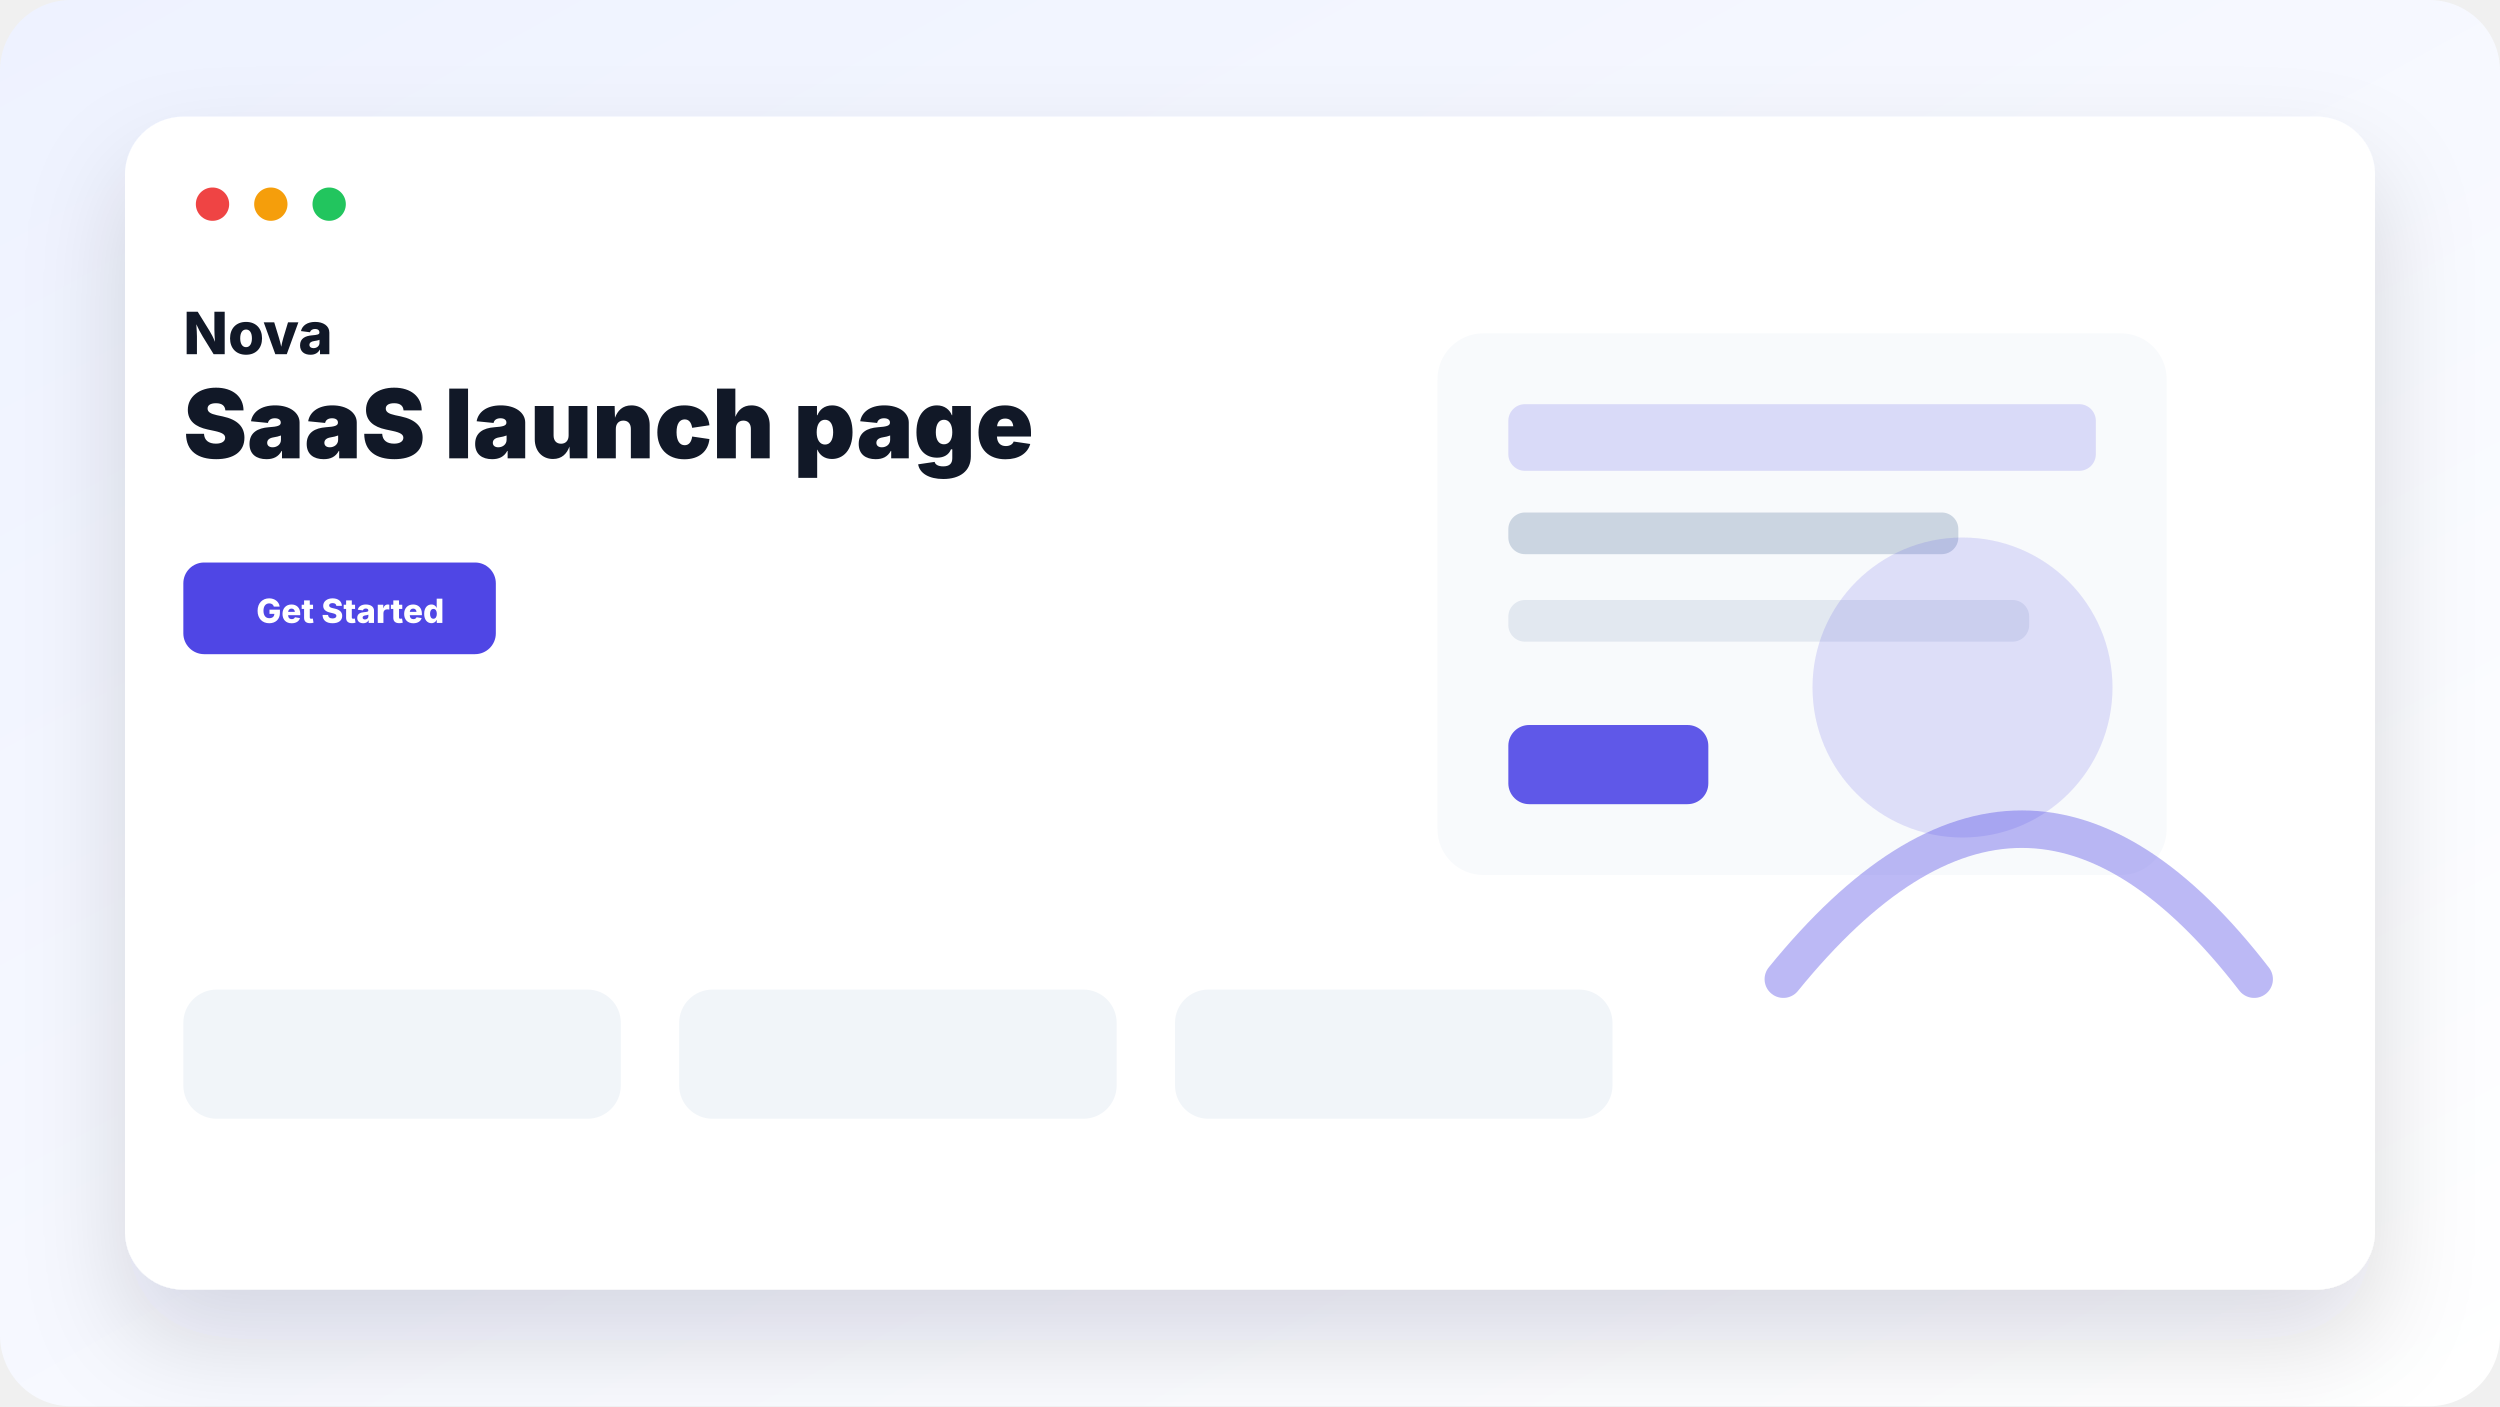
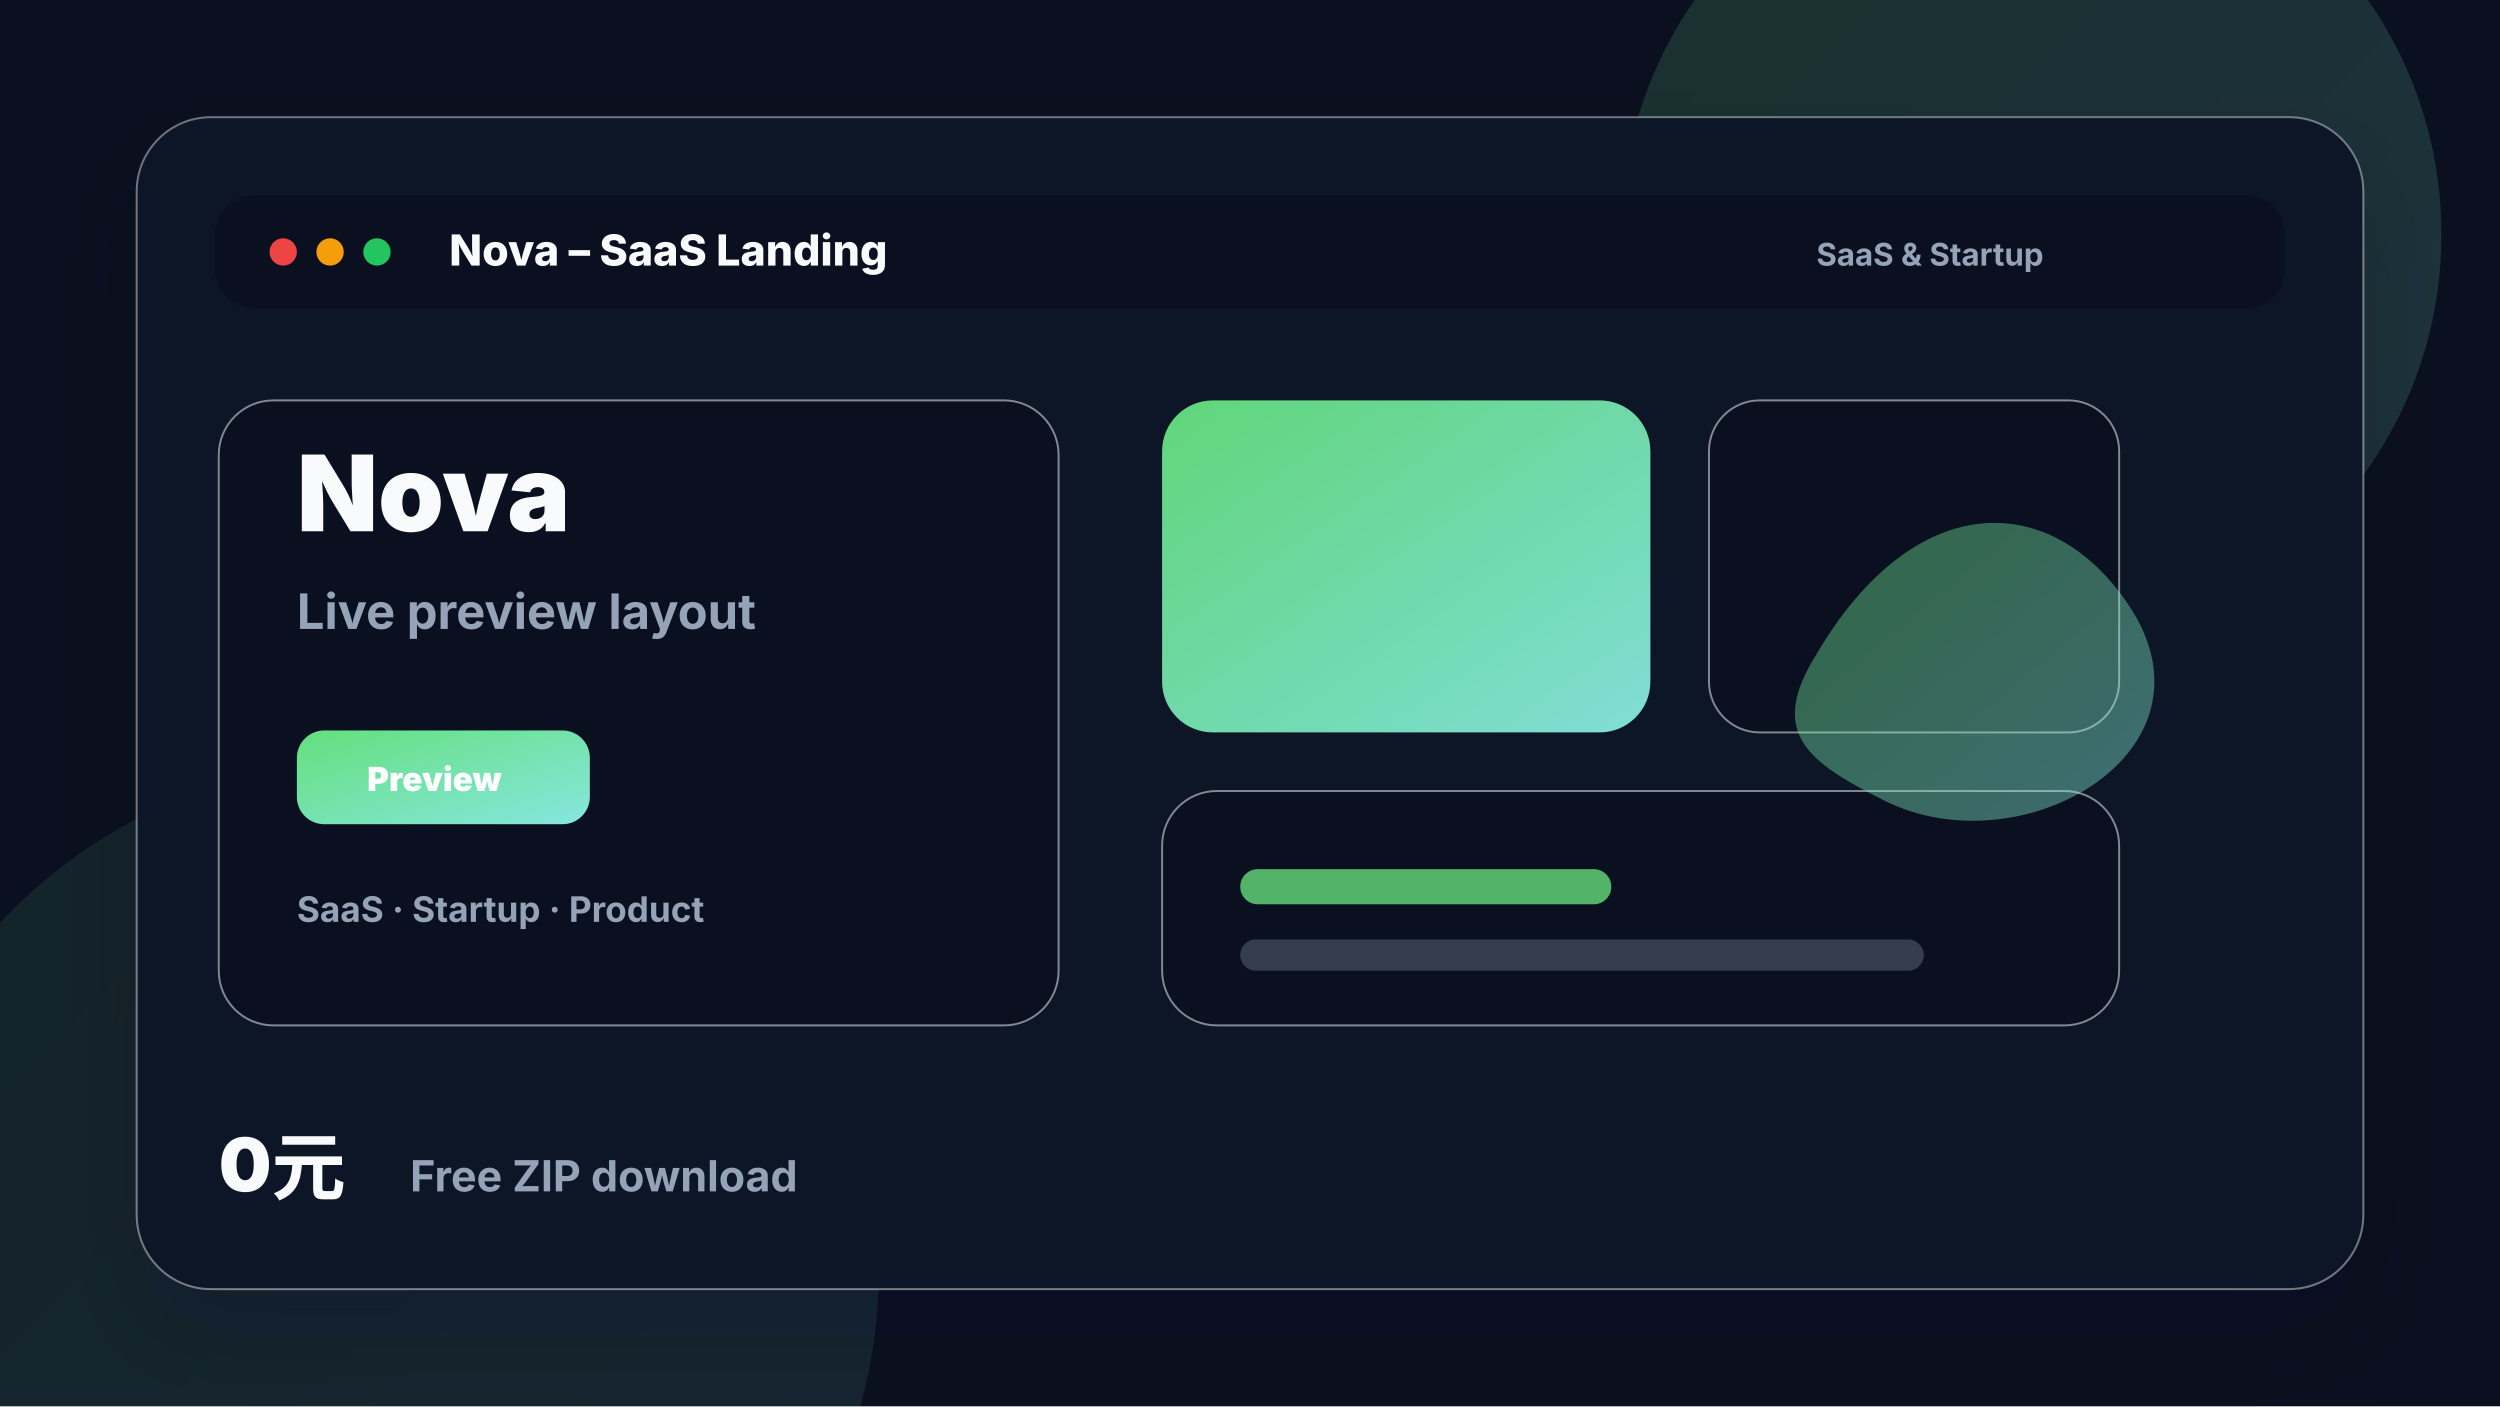
- <svg xmlns="http://www.w3.org/2000/svg" width="1200" height="675" viewBox="0 0 1200 675">
+ <svg xmlns="http://www.w3.org/2000/svg" width="1280" height="720" viewBox="0 0 1280 720" role="img" aria-label="Nova – SaaS Landing preview">
  <defs>
    <linearGradient id="g" x1="0" y1="0" x2="1" y2="1">
-       <stop offset="0" stop-color="#eef2ff" />
-       <stop offset="1" stop-color="#ffffff" />
+       <stop offset="0" stop-color="rgb(105,234,129)" stop-opacity="0.95" />
+       <stop offset="1" stop-color="rgb(144,249,239)" stop-opacity="0.92" />
    </linearGradient>
-     <filter id="s" x="-20%" y="-20%" width="140%" height="140%">
-       <feDropShadow dx="0" dy="24" stdDeviation="24" flood-color="#0f172a" flood-opacity="0.14" />
+     <filter id="shadow" x="-20%" y="-20%" width="140%" height="140%">
+       <feDropShadow dx="0" dy="24" stdDeviation="24" flood-color="#0f172a" flood-opacity="0.18" />
    </filter>
  </defs>
-   <rect width="1200" height="675" rx="34" fill="url(#g)" />
-   <rect x="60" y="56" width="1080" height="563" rx="28" fill="#fff" filter="url(#s)" />
-   <circle cx="102" cy="98" r="8" fill="#ef4444" />
-   <circle cx="130" cy="98" r="8" fill="#f59e0b" />
-   <circle cx="158" cy="98" r="8" fill="#22c55e" />
-   <text x="88" y="170" font-family="Inter, Arial, sans-serif" font-size="28" font-weight="800" fill="#111827">Nova</text>
-   <text x="88" y="220" font-family="Inter, Arial, sans-serif" font-size="46" font-weight="900" fill="#111827">SaaS launch page</text>
-   <rect x="88" y="270" width="150" height="44" rx="10" fill="#4f46e5" />
-   <text x="123" y="299" font-family="Inter, Arial, sans-serif" font-size="16" font-weight="800" fill="#fff">Get Started</text>
-   <rect x="690" y="160" width="350" height="260" rx="22" fill="#f8fafc" />
-   <rect x="724" y="194" width="282" height="32" rx="8" fill="#4f46e5" opacity="0.18" />
-   <rect x="724" y="246" width="216" height="20" rx="8" fill="#cbd5e1" />
-   <rect x="724" y="288" width="250" height="20" rx="8" fill="#e2e8f0" />
-   <rect x="724" y="348" width="96" height="38" rx="10" fill="#4f46e5" opacity="0.9" />
-   <circle cx="942" cy="330" r="72" fill="#4f46e5" opacity="0.16" />
-   <path d="M856 470c78-96 152-96 226 0" fill="none" stroke="#4f46e5" stroke-width="18" stroke-linecap="round" opacity="0.38" />
-   <rect x="88" y="475" width="210" height="62" rx="16" fill="#f1f5f9" />
-   <rect x="326" y="475" width="210" height="62" rx="16" fill="#f1f5f9" />
-   <rect x="564" y="475" width="210" height="62" rx="16" fill="#f1f5f9" />
+   <rect width="1280" height="720" rx="0" fill="#0b1020" />
+   <circle cx="1040" cy="120" r="210" fill="url(#g)" opacity="0.16" />
+   <circle cx="190" cy="650" r="260" fill="url(#g)" opacity="0.10" />
+   <rect x="70" y="60" width="1140" height="600" rx="38" fill="#111827" stroke="#e5e7eb" stroke-opacity="0.45" filter="url(#shadow)" />
+   <rect x="110" y="100" width="1060" height="58" rx="20" fill="#0b1020" opacity="0.94" />
+   <circle cx="145" cy="129" r="7" fill="#ef4444" />
+   <circle cx="169" cy="129" r="7" fill="#f59e0b" />
+   <circle cx="193" cy="129" r="7" fill="#22c55e" />
+   <text x="230" y="136" font-family="Inter, Arial, sans-serif" font-size="22" font-weight="800" fill="#f8fafc">Nova – SaaS Landing</text>
+   <text x="930" y="136" font-family="Inter, Arial, sans-serif" font-size="16" font-weight="700" fill="#94a3b8">SaaS &amp; Startup</text>
+   <rect x="112" y="205" width="430" height="320" rx="28" fill="#0b1020" stroke="#e5e7eb" stroke-opacity="0.55" />
+   <text x="152" y="272" font-family="Inter, Arial, sans-serif" font-size="54" font-weight="900" fill="#f8fafc">Nova</text>
+   <text x="152" y="322" font-family="Inter, Arial, sans-serif" font-size="25" font-weight="700" fill="#94a3b8">Live preview layout</text>
+   <rect x="152" y="374" width="150" height="48" rx="14" fill="url(#g)" />
+   <text x="188" y="405" font-family="Inter, Arial, sans-serif" font-size="17" font-weight="850" fill="#fff">Preview</text>
+   <text x="152" y="472" font-family="Inter, Arial, sans-serif" font-size="18" font-weight="750" fill="#94a3b8">SaaS · Startup · Product</text>
+   <rect x="595" y="205" width="250" height="170" rx="26" fill="url(#g)" opacity="0.95" />
+   <rect x="875" y="205" width="210" height="170" rx="26" fill="#0b1020" stroke="#e5e7eb" stroke-opacity="0.55" />
+   <rect x="595" y="405" width="490" height="120" rx="28" fill="#0b1020" stroke="#e5e7eb" stroke-opacity="0.55" />
+   <rect x="635" y="445" width="190" height="18" rx="9" fill="rgb(105,234,129)" opacity="0.75" />
+   <rect x="635" y="481" width="350" height="16" rx="8" fill="#94a3b8" opacity="0.30" />
+   <path d="M930 335 C980 250 1050 250 1090 310 C1140 385 1035 445 965 410 C925 390 905 375 930 335Z" fill="url(#g)" opacity="0.42" />
+   <text x="112" y="610" font-family="Inter, Arial, sans-serif" font-size="38" font-weight="900" fill="#f8fafc">0元</text>
+   <text x="210" y="610" font-family="Inter, Arial, sans-serif" font-size="22" font-weight="750" fill="#94a3b8">Free ZIP download</text>
</svg>
